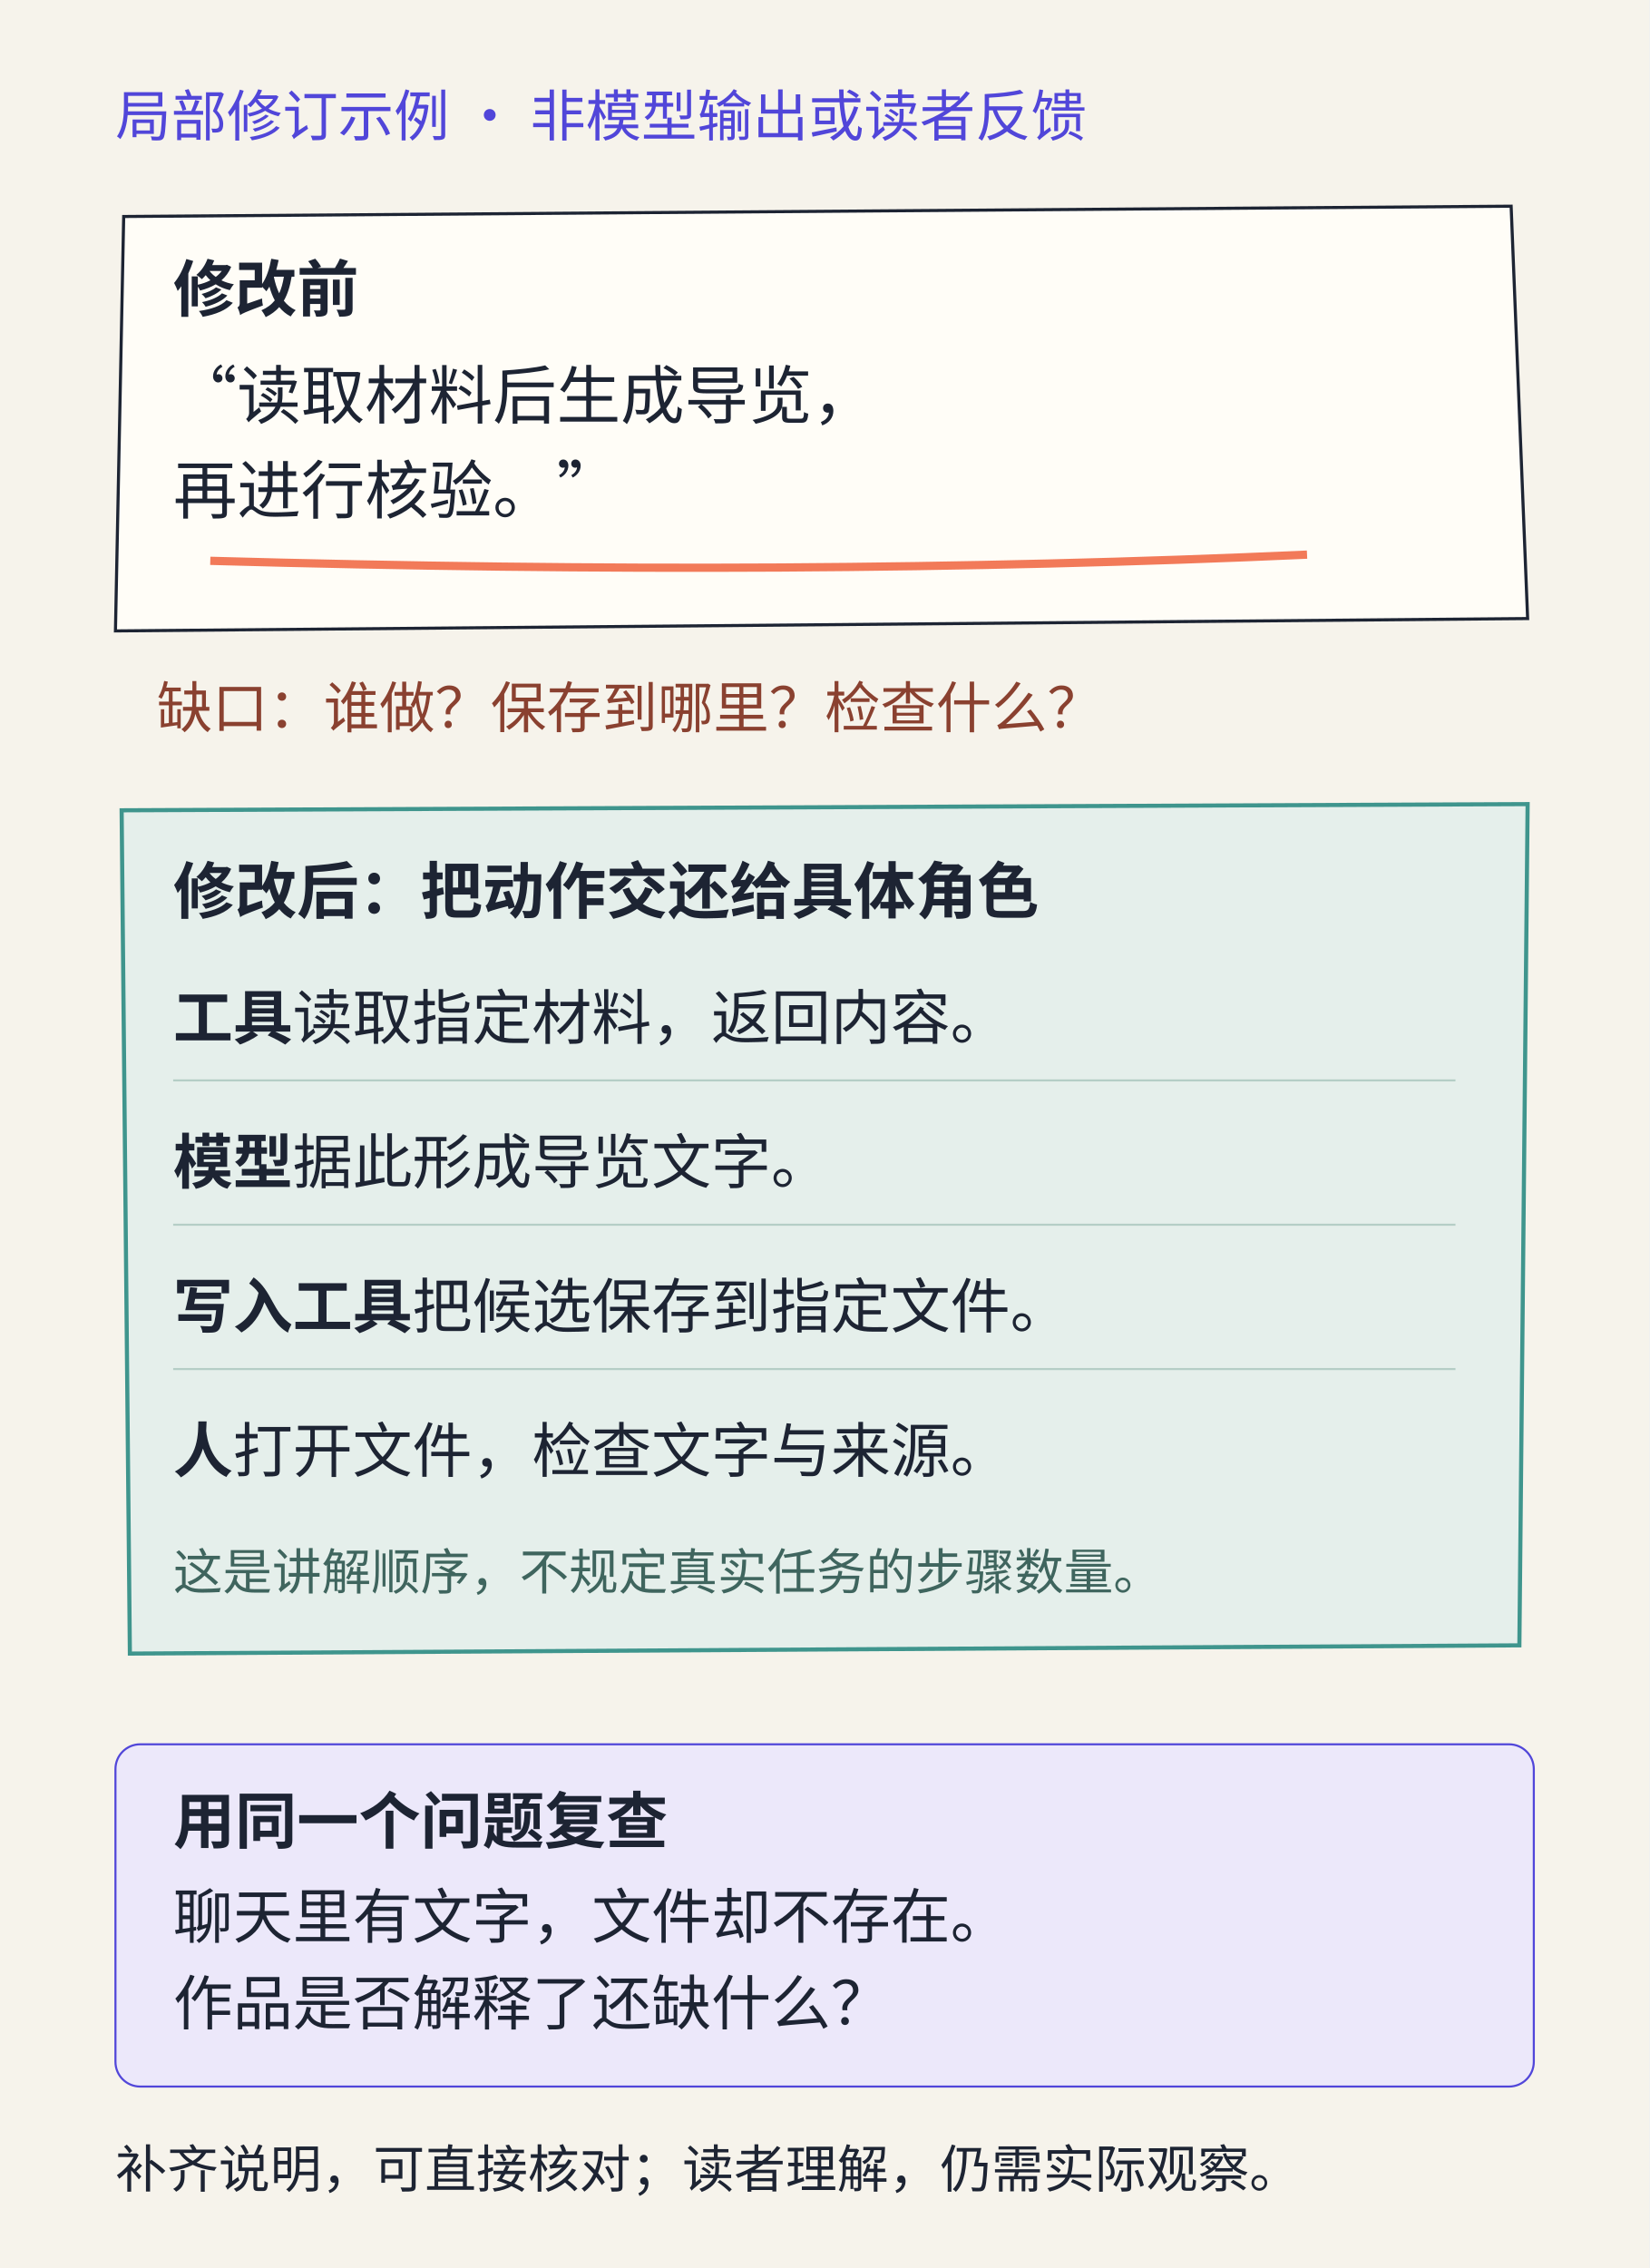
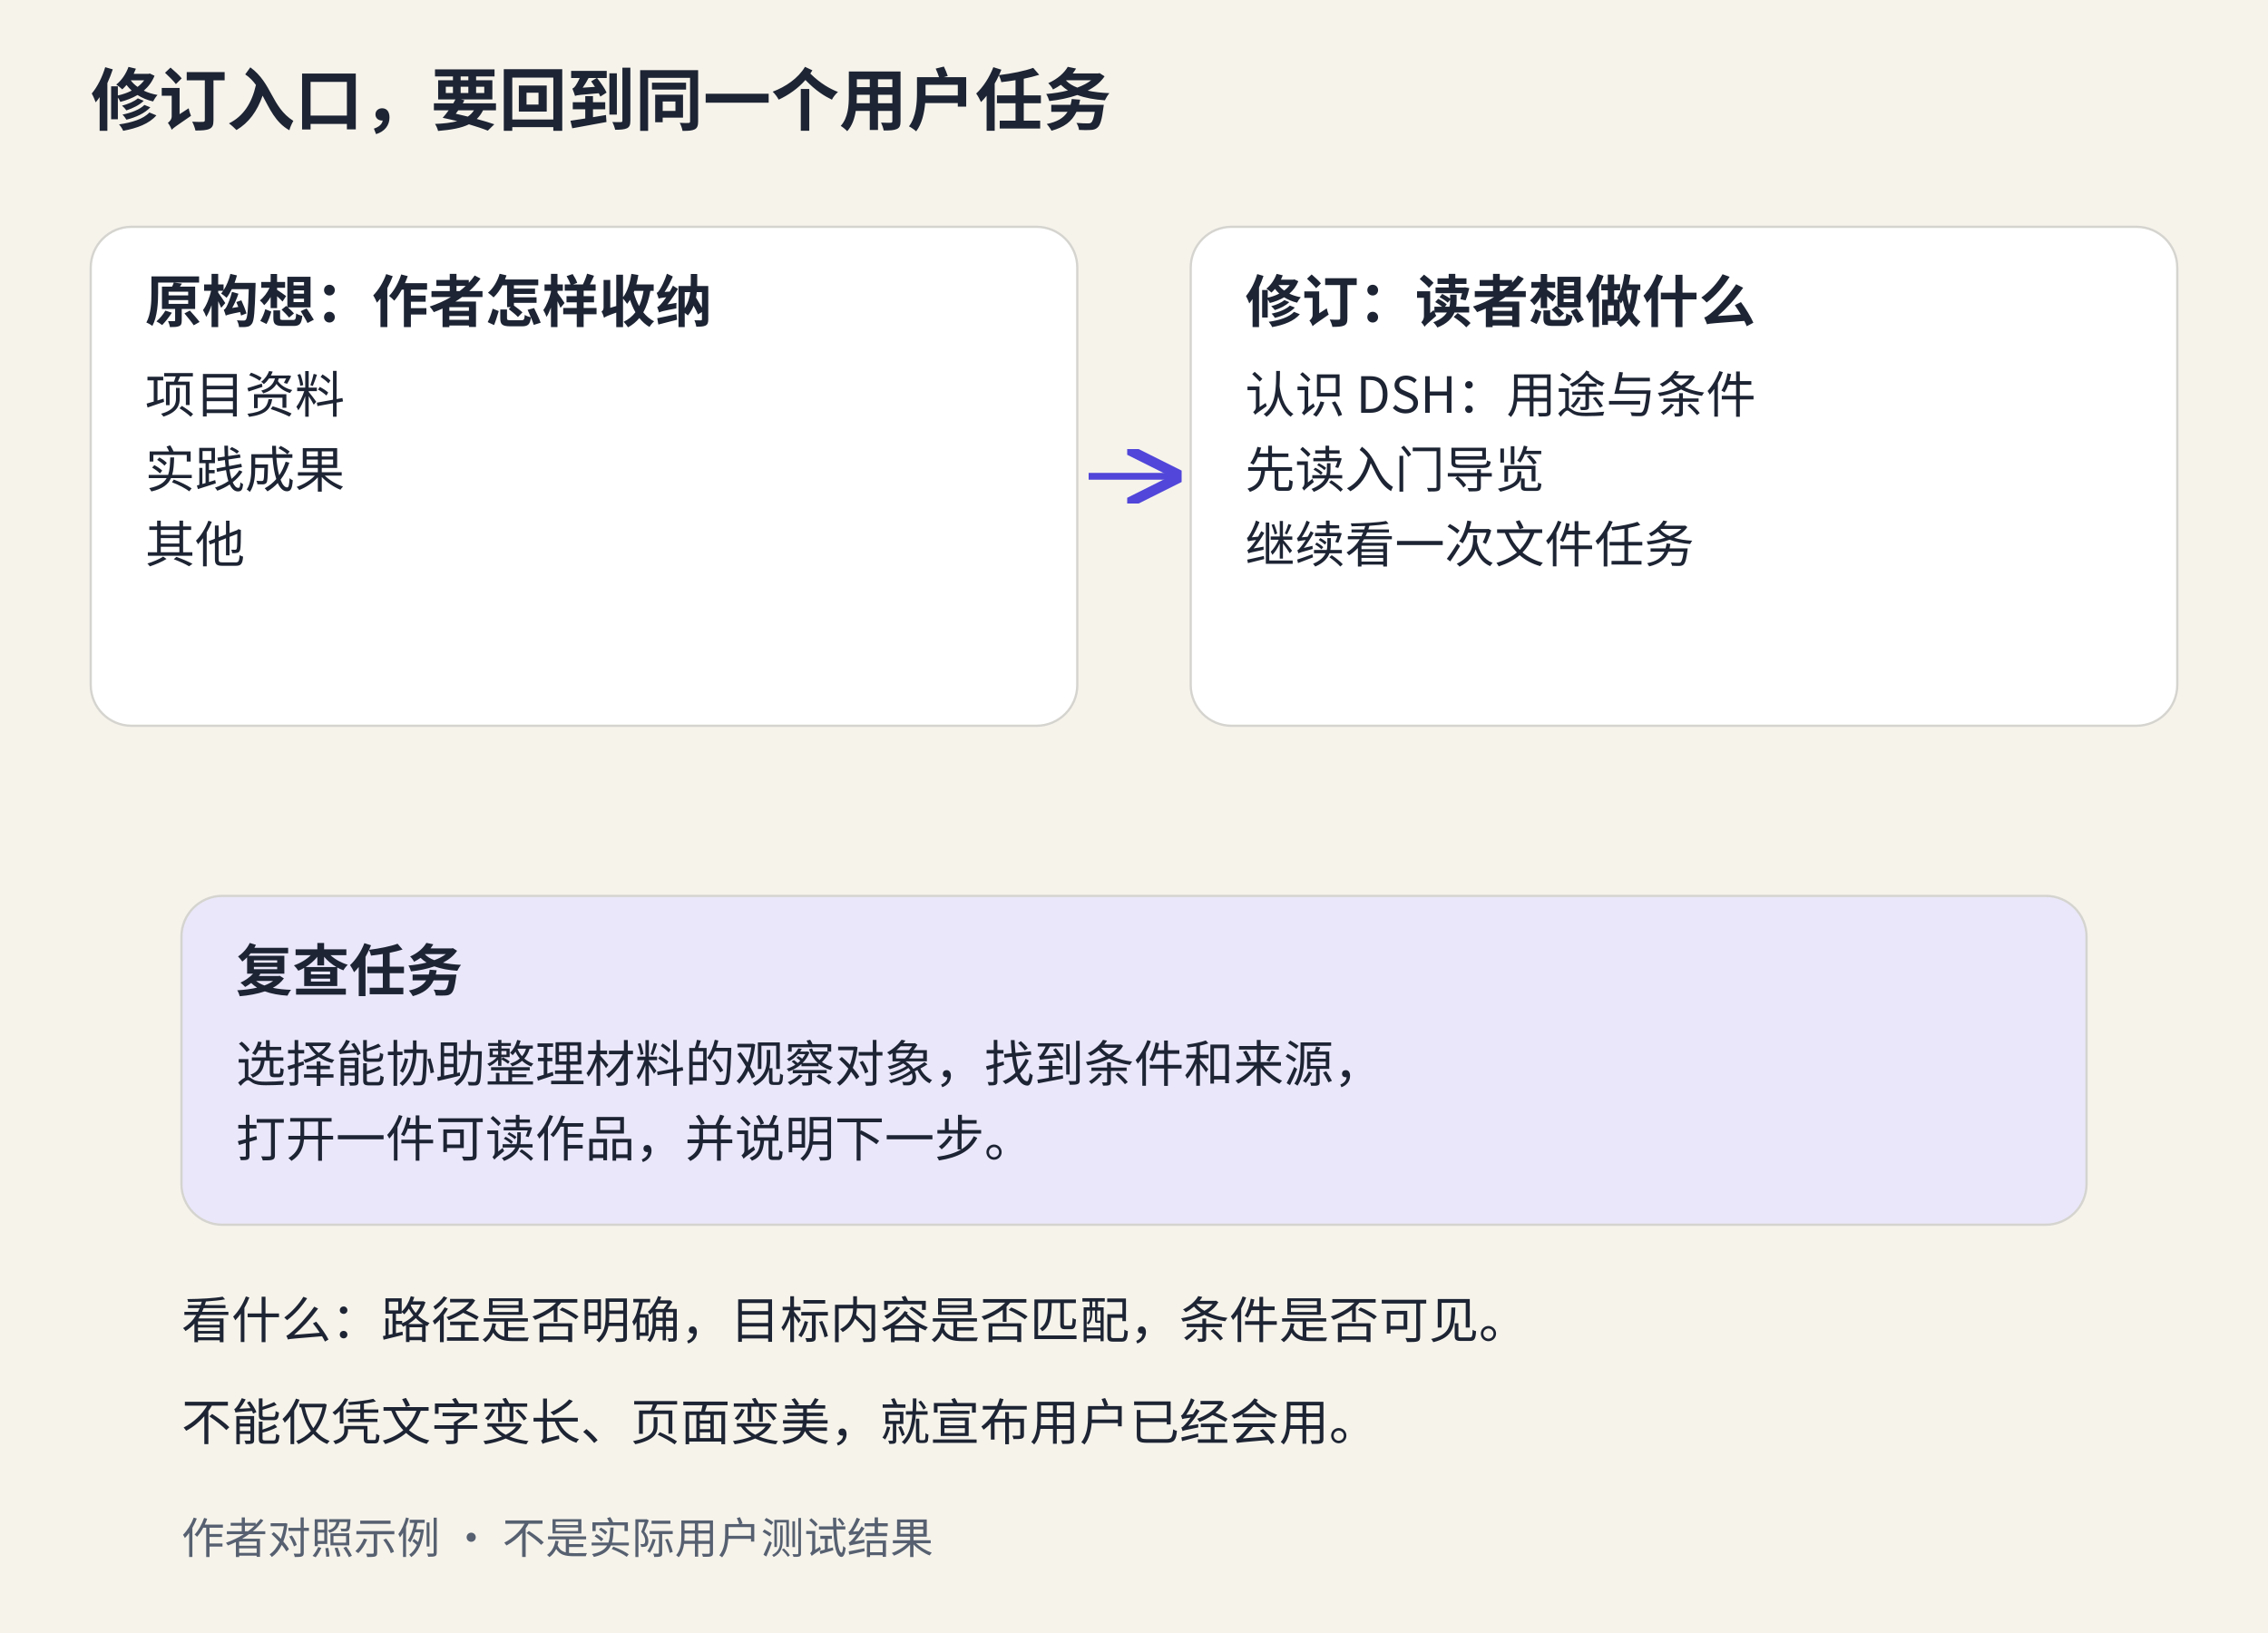
- <svg xmlns="http://www.w3.org/2000/svg" width="800" height="1100" viewBox="0 0 800 1100" role="img" aria-labelledby="t d">
-   <rect width="800" height="1100" fill="#F6F3EB" />
-   <g font-family="Noto Sans CJK SC, sans-serif" fill="#1D2433">
-     <text x="56" y="66" font-size="27" fill="#5146D9">局部修订示例 · 非模型输出或读者反馈</text>
-     <path d="M60 105 L733 100 L741 300 L56 306 Z" fill="#FFFDF7" stroke="#1D2433" stroke-width="1.5" />
-     <text x="84" y="151" font-size="30" font-weight="700">修改前</text>
-     <text x="84" y="203" font-size="31">“读取材料后生成导览，</text>
-     <text x="84" y="249" font-size="31">再进行核验。”</text>
-     <path d="M102 272 Q389 280 634 269" fill="none" stroke="#F27A59" stroke-width="4" />
-     <text x="76" y="353" font-size="27" fill="#8A4130">缺口：谁做？保存到哪里？检查什么？</text>
-     <path d="M59 393 L741 390 L737 798 L63 802 Z" fill="#E5EFEB" stroke="#3F958D" stroke-width="2" />
-     <text x="84" y="443" font-size="30" font-weight="700">修改后：把动作交还给具体角色</text>
-     <text x="84" y="504" font-size="29">
-       <tspan font-weight="700">工具</tspan>读取指定材料，返回内容。</text>
-     <path d="M84 524 H706" stroke="#B5CEC6" />
-     <text x="84" y="574" font-size="29">
-       <tspan font-weight="700">模型</tspan>据此形成导览文字。</text>
-     <path d="M84 594 H706" stroke="#B5CEC6" />
-     <text x="84" y="644" font-size="29">
-       <tspan font-weight="700">写入工具</tspan>把候选保存到指定文件。</text>
-     <path d="M84 664 H706" stroke="#B5CEC6" />
-     <text x="84" y="714" font-size="29">
-       <tspan font-weight="700">人</tspan>打开文件，检查文字与来源。</text>
-     <text x="84" y="771" font-size="24" fill="#3F655E">这是讲解顺序，不规定真实任务的步骤数量。</text>
-     <rect x="56" y="846" width="688" height="166" rx="12" fill="#ECE8FA" stroke="#5146D9" />
-     <text x="84" y="894" font-size="30" font-weight="700">用同一个问题复查</text>
-     <text x="84" y="940" font-size="29">聊天里有文字，文件却不存在。</text>
-     <text x="84" y="982" font-size="29">作品是否解释了还缺什么？</text>
-     <text x="56" y="1061" font-size="25">补齐说明，可直接核对；读者理解，仍需实际观察。</text>
-   </g>
+ <svg xmlns="http://www.w3.org/2000/svg" width="1000" height="720" viewBox="0 0 1000 720">
+   <rect width="1000" height="720" fill="#F6F3EB" />
+   <style>text{font-family:"Noto Sans CJK SC","Microsoft YaHei",sans-serif;fill:#1D2433}.t{font-size:30px;font-weight:700}.h{font-size:25px;font-weight:700}.b{font-size:22px}.n{font-size:19px;fill:#566070}</style>
+   <defs>
+     <marker id="arrow" markerWidth="8" markerHeight="8" refX="7" refY="4" orient="auto">
+       <path d="M0 0 L8 4 L0 8" fill="none" stroke="#5146D9" stroke-width="1.5" />
+     </marker>
+   </defs>
+   <text x="40" y="55" class="t">修订入口，要回到同一个用户任务</text>
+   <rect x="40" y="100" width="435" height="220" rx="18" fill="#fff" stroke="#D5D4CF" />
+   <text x="64" y="142" class="h">原构想：作者怎样收纳</text>
+   <text x="64" y="182" class="b">项目资料</text>
+   <text x="64" y="215" class="b">实践成果</text>
+   <text x="64" y="248" class="b">其他</text>
+   <rect x="525" y="100" width="435" height="220" rx="18" fill="#fff" stroke="#D5D4CF" />
+   <text x="549" y="142" class="h">修订：读者想做什么</text>
+   <text x="549" y="182" class="b">认识 DSH：用途与条件</text>
+   <text x="549" y="215" class="b">先读入门导览</text>
+   <text x="549" y="248" class="b">继续看一次文件任务</text>
+   <path d="M480 210 L518 210" fill="none" stroke="#5146D9" stroke-width="3" marker-end="url(#arrow)" />
+   <rect x="80" y="395" width="840" height="145" rx="18" fill="#EAE7FA" stroke="#D5D4CF" />
+   <text x="104" y="437" class="h">复查任务</text>
+   <text x="104" y="477" class="b">选择能协助整理材料的观察对象，找到条件和来源，</text>
+   <text x="104" y="510" class="b">打开一件可读作品，并说明下一步。</text>
+   <text x="80" y="590" class="b">看什么：路径是否明确，目标内容是否匹配，条件是否可见。</text>
+   <text x="80" y="635" class="b">不能仅凭文字变长、页面变美，就宣布用户已经会用。</text>
+   <text x="80" y="685" class="n">作者对照示例 · 不是实际用户测试结果</text>
</svg>
